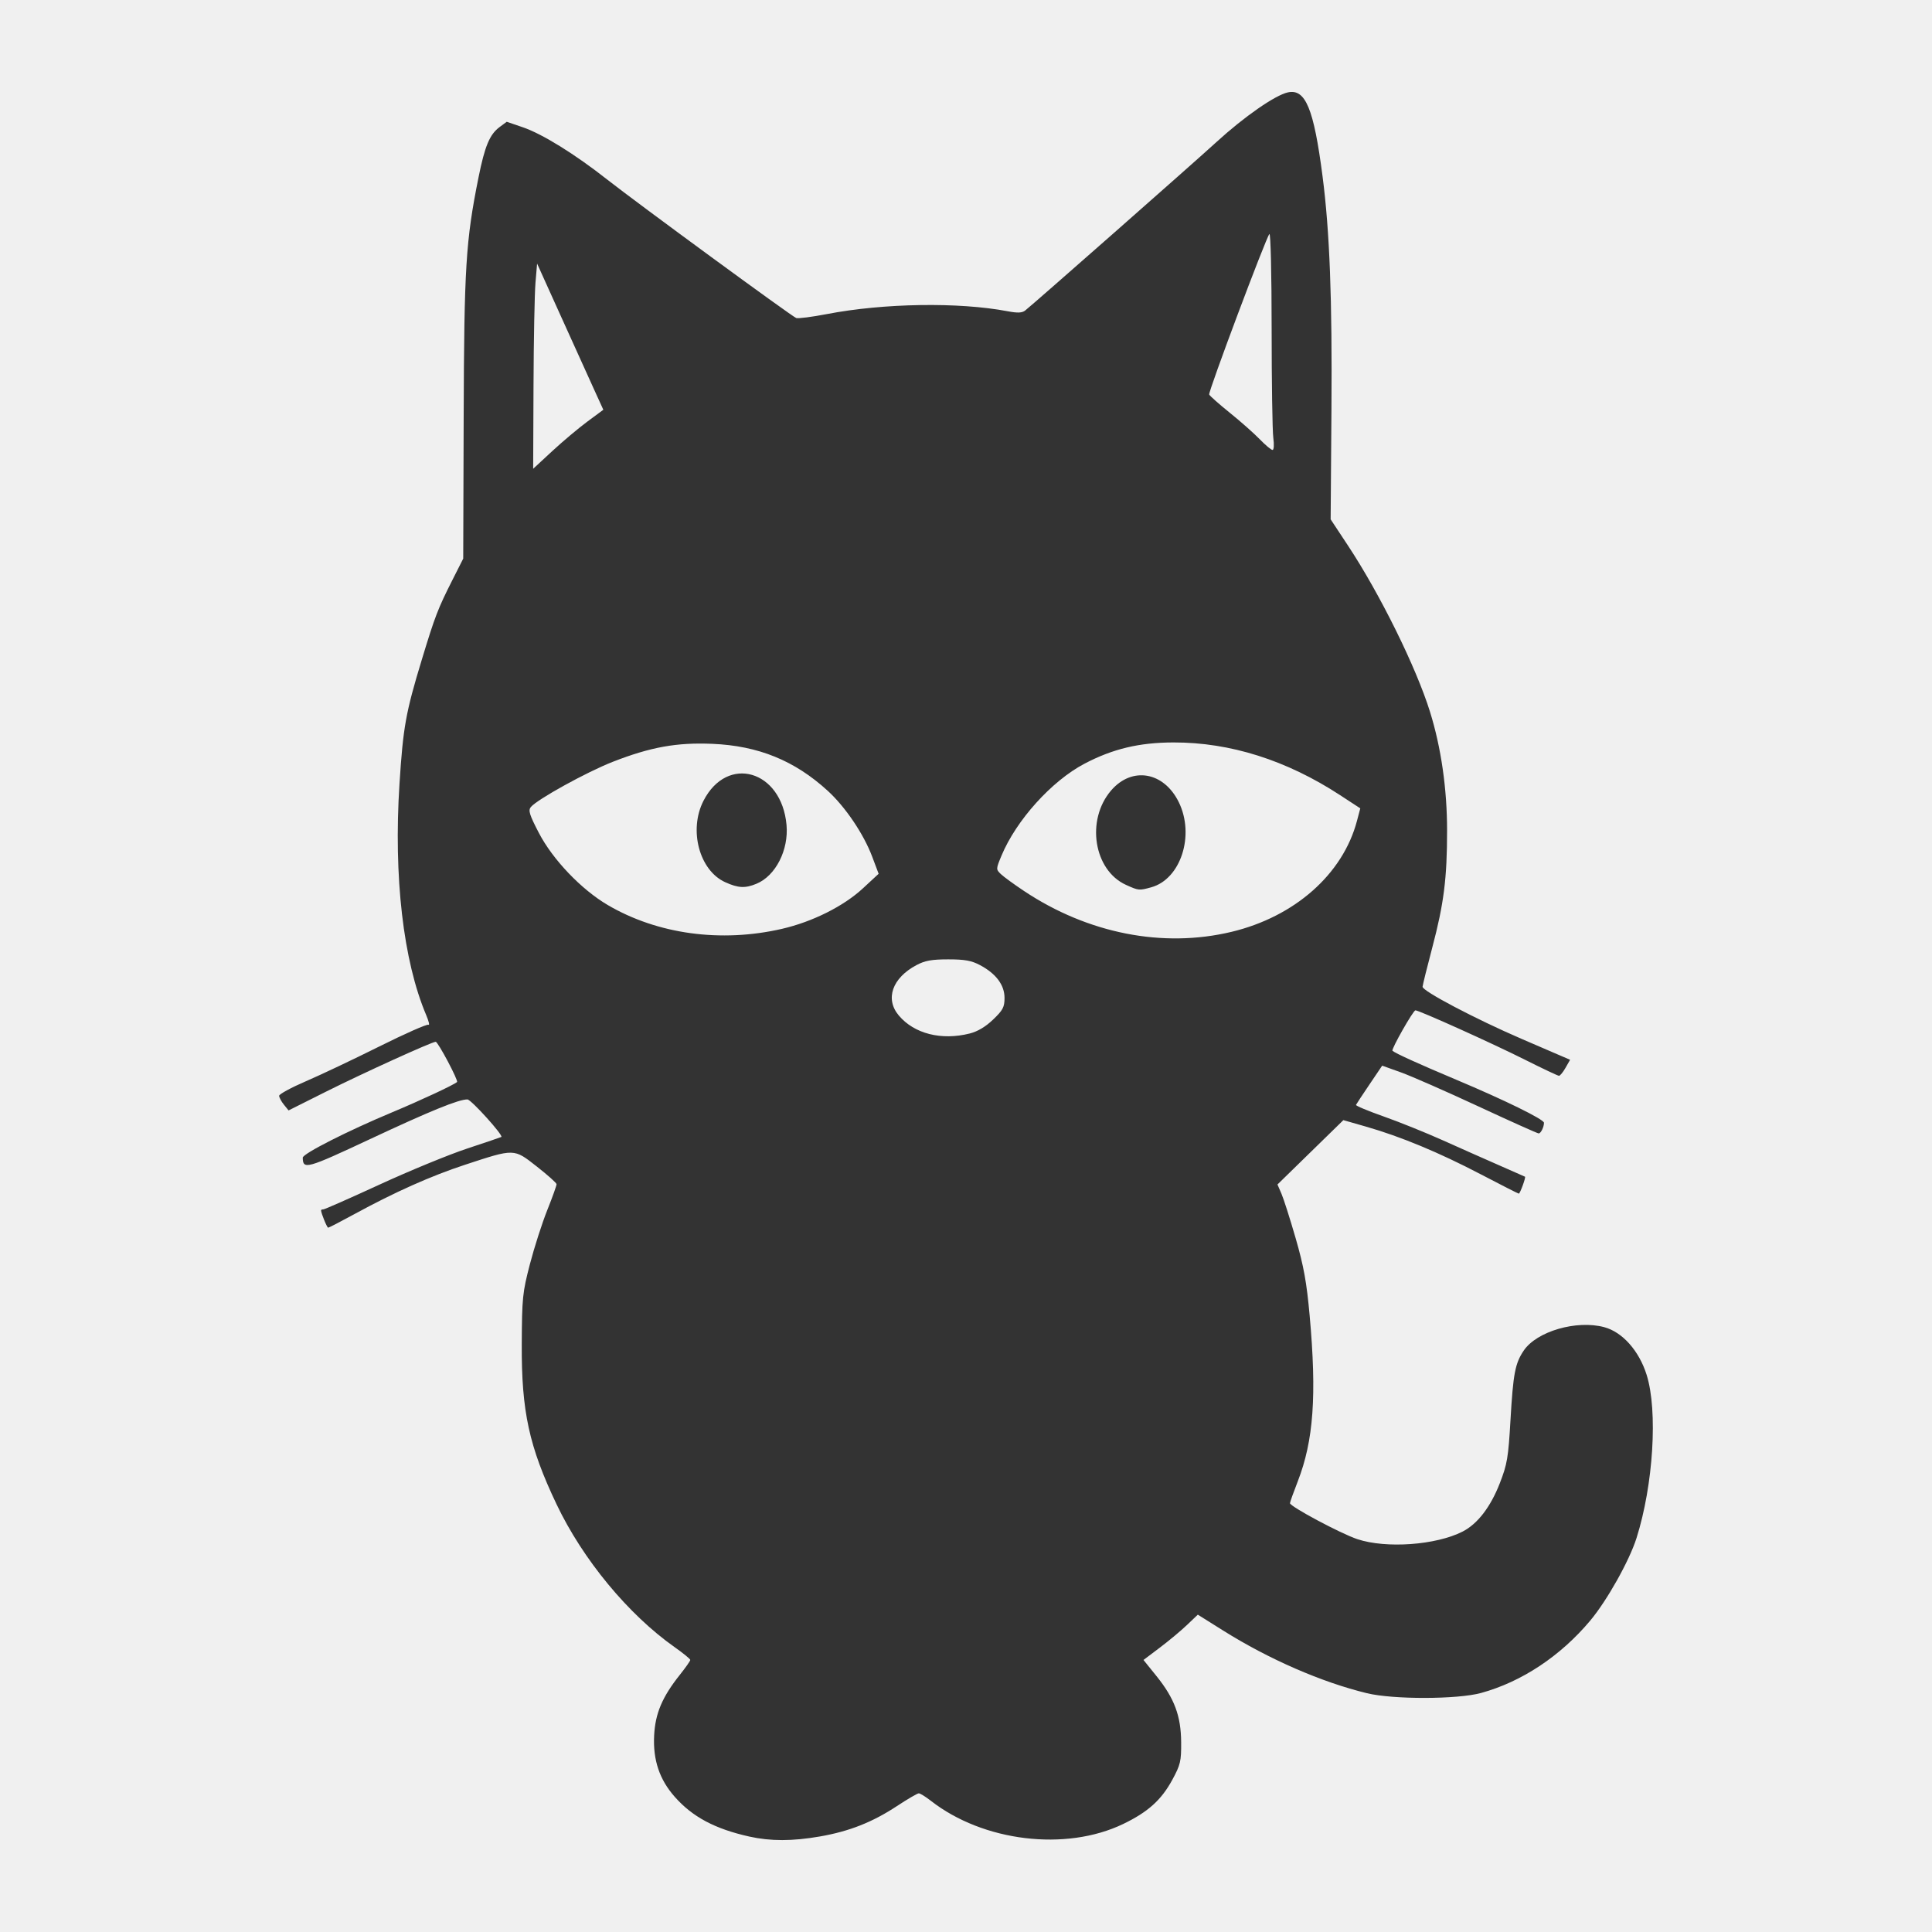
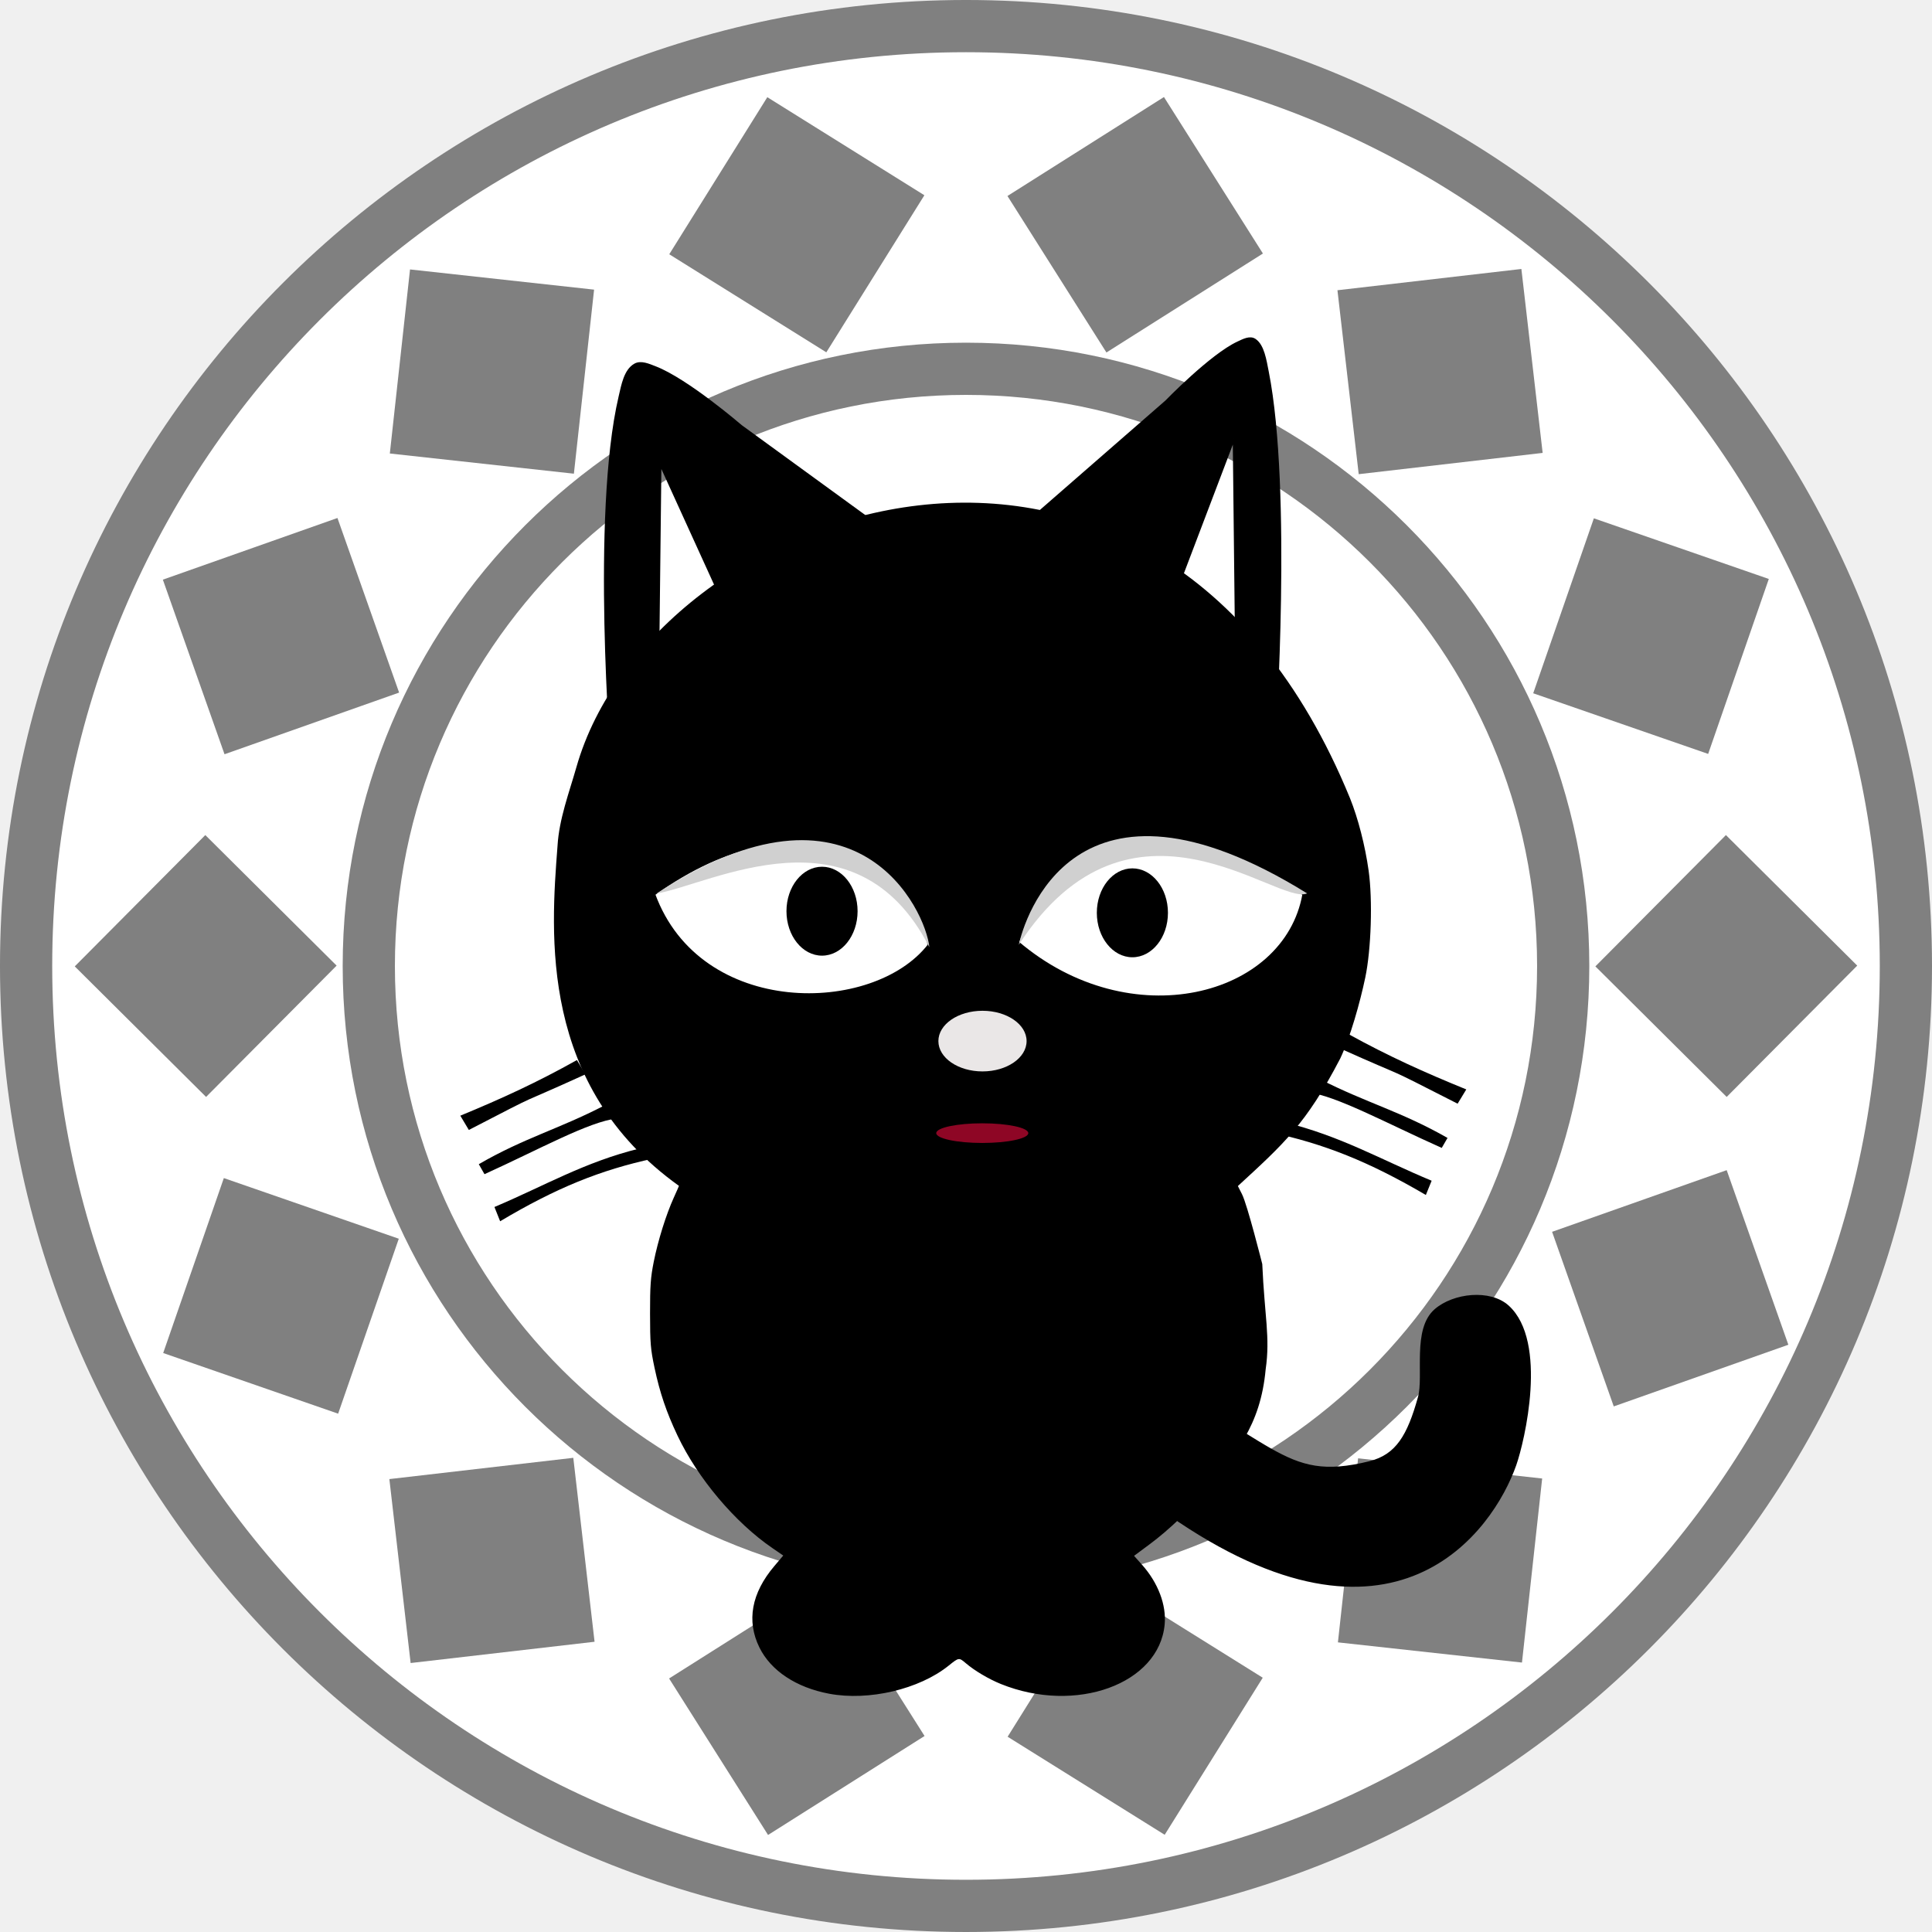
- <svg xmlns="http://www.w3.org/2000/svg" id="svg2" version="1.1" width="737.777" height="737.777">
+ <svg xmlns="http://www.w3.org/2000/svg" xmlns:xlink="http://www.w3.org/1999/xlink" id="svg2" version="1.1" width="737.777" height="737.777">
  <defs id="defs6" />
  <g id="g2987" transform="translate(90.72418,-107.9146)" style="display:inline" />
-   <g id="layer8" style="display:inline" transform="translate(66.99537,85.30576)" />
-   <g id="layer1" style="display:inline" transform="translate(66.99537,85.30576)" />
-   <g id="layer2" style="display:inline" transform="translate(66.99537,85.30576)" />
-   <g id="layer3" style="display:inline" transform="translate(66.99537,85.30576)" />
-   <g id="layer4" style="display:inline" transform="translate(66.99537,85.30576)" />
-   <g id="layer7" style="display:inline" transform="translate(66.99537,85.30576)" />
-   <g id="layer6" style="display:inline" transform="translate(66.99537,85.30576)" />
+   <g id="layer8" style="display:inline" transform="translate(66.99537,85.30576)">
+     <g id="g32254" transform="matrix(3.994379,0,0,3.994379,-4155.348,-1267.712)">
+       <circle r="89.856" cy="388.369" cx="1115.878" id="path4147" style="color:#000000;clip-rule:nonzero;display:inline;overflow:visible;visibility:visible;opacity:1;isolation:auto;mix-blend-mode:normal;color-interpolation:sRGB;color-interpolation-filters:linearRGB;solid-color:#000000;solid-opacity:1;fill:#ffffff;fill-opacity:1;fill-rule:nonzero;stroke:#808080;stroke-width:4.992;stroke-linecap:round;stroke-linejoin:round;stroke-miterlimit:4;stroke-dasharray:none;stroke-dashoffset:0;stroke-opacity:1;marker:none;color-rendering:auto;image-rendering:auto;shape-rendering:auto;text-rendering:auto;enable-background:accumulate" />
+       <circle style="color:#000000;clip-rule:nonzero;display:inline;overflow:visible;visibility:visible;opacity:1;isolation:auto;mix-blend-mode:normal;color-interpolation:sRGB;color-interpolation-filters:linearRGB;solid-color:#000000;solid-opacity:1;fill:#ffffff;fill-opacity:1;fill-rule:nonzero;stroke:#808080;stroke-width:4.992;stroke-linecap:round;stroke-linejoin:round;stroke-miterlimit:4;stroke-dasharray:none;stroke-dashoffset:0;stroke-opacity:1;marker:none;color-rendering:auto;image-rendering:auto;shape-rendering:auto;text-rendering:auto;enable-background:accumulate" id="circle4149" cx="1115.878" cy="388.369" r="57.094" />
+       <rect transform="rotate(19.1188)" y="-58.632" x="1224.226" height="17.702" width="17.702" id="rect4165-28" style="color:#000000;clip-rule:nonzero;display:inline;overflow:visible;visibility:visible;opacity:1;isolation:auto;mix-blend-mode:normal;color-interpolation:sRGB;color-interpolation-filters:linearRGB;solid-color:#000000;solid-opacity:1;fill:#808080;fill-opacity:1;fill-rule:nonzero;stroke:none;stroke-width:9.433;stroke-linecap:round;stroke-linejoin:round;stroke-miterlimit:4;stroke-dasharray:none;stroke-dashoffset:0;stroke-opacity:1;marker:none;color-rendering:auto;image-rendering:auto;shape-rendering:auto;text-rendering:auto;enable-background:accumulate" />
+       <rect transform="rotate(-6.595471)" y="453.869" x="1106.582" height="17.702" width="17.702" id="rect4165-28-3" style="color:#000000;clip-rule:nonzero;display:inline;overflow:visible;visibility:visible;opacity:1;isolation:auto;mix-blend-mode:normal;color-interpolation:sRGB;color-interpolation-filters:linearRGB;solid-color:#000000;solid-opacity:1;fill:#808080;fill-opacity:1;fill-rule:nonzero;stroke:none;stroke-width:9.433;stroke-linecap:round;stroke-linejoin:round;stroke-miterlimit:4;stroke-dasharray:none;stroke-dashoffset:0;stroke-opacity:1;marker:none;color-rendering:auto;image-rendering:auto;shape-rendering:auto;text-rendering:auto;enable-background:accumulate" />
+       <rect transform="rotate(-32.30977)" y="864.573" x="778.222" height="17.702" width="17.702" id="rect4165-28-9" style="color:#000000;clip-rule:nonzero;display:inline;overflow:visible;visibility:visible;opacity:1;isolation:auto;mix-blend-mode:normal;color-interpolation:sRGB;color-interpolation-filters:linearRGB;solid-color:#000000;solid-opacity:1;fill:#808080;fill-opacity:1;fill-rule:nonzero;stroke:none;stroke-width:9.433;stroke-linecap:round;stroke-linejoin:round;stroke-miterlimit:4;stroke-dasharray:none;stroke-dashoffset:0;stroke-opacity:1;marker:none;color-rendering:auto;image-rendering:auto;shape-rendering:auto;text-rendering:auto;enable-background:accumulate" />
+       <rect transform="rotate(-58.02404)" y="1092.134" x="304.182" height="17.702" width="17.702" id="rect4165-28-28" style="color:#000000;clip-rule:nonzero;display:inline;overflow:visible;visibility:visible;opacity:1;isolation:auto;mix-blend-mode:normal;color-interpolation:sRGB;color-interpolation-filters:linearRGB;solid-color:#000000;solid-opacity:1;fill:#808080;fill-opacity:1;fill-rule:nonzero;stroke:none;stroke-width:9.433;stroke-linecap:round;stroke-linejoin:round;stroke-miterlimit:4;stroke-dasharray:none;stroke-dashoffset:0;stroke-opacity:1;marker:none;color-rendering:auto;image-rendering:auto;shape-rendering:auto;text-rendering:auto;enable-background:accumulate" />
+       <rect transform="rotate(-83.73833)" y="1091.482" x="-221.648" height="17.702" width="17.702" id="rect4165-28-21" style="color:#000000;clip-rule:nonzero;display:inline;overflow:visible;visibility:visible;opacity:1;isolation:auto;mix-blend-mode:normal;color-interpolation:sRGB;color-interpolation-filters:linearRGB;solid-color:#000000;solid-opacity:1;fill:#808080;fill-opacity:1;fill-rule:nonzero;stroke:none;stroke-width:9.433;stroke-linecap:round;stroke-linejoin:round;stroke-miterlimit:4;stroke-dasharray:none;stroke-dashoffset:0;stroke-opacity:1;marker:none;color-rendering:auto;image-rendering:auto;shape-rendering:auto;text-rendering:auto;enable-background:accumulate" />
+       <rect transform="rotate(-109.4526)" y="862.745" x="-695.122" height="17.702" width="17.702" id="rect4165-28-6" style="color:#000000;clip-rule:nonzero;display:inline;overflow:visible;visibility:visible;opacity:1;isolation:auto;mix-blend-mode:normal;color-interpolation:sRGB;color-interpolation-filters:linearRGB;solid-color:#000000;solid-opacity:1;fill:#808080;fill-opacity:1;fill-rule:nonzero;stroke:none;stroke-width:9.433;stroke-linecap:round;stroke-linejoin:round;stroke-miterlimit:4;stroke-dasharray:none;stroke-dashoffset:0;stroke-opacity:1;marker:none;color-rendering:auto;image-rendering:auto;shape-rendering:auto;text-rendering:auto;enable-background:accumulate" />
+       <rect transform="rotate(-135.1669)" y="451.227" x="-1022.462" height="17.702" width="17.702" id="rect4165-28-5" style="color:#000000;clip-rule:nonzero;display:inline;overflow:visible;visibility:visible;opacity:1;isolation:auto;mix-blend-mode:normal;color-interpolation:sRGB;color-interpolation-filters:linearRGB;solid-color:#000000;solid-opacity:1;fill:#808080;fill-opacity:1;fill-rule:nonzero;stroke:none;stroke-width:9.433;stroke-linecap:round;stroke-linejoin:round;stroke-miterlimit:4;stroke-dasharray:none;stroke-dashoffset:0;stroke-opacity:1;marker:none;color-rendering:auto;image-rendering:auto;shape-rendering:auto;text-rendering:auto;enable-background:accumulate" />
+       <rect transform="rotate(-160.8812)" y="-61.564" x="-1138.834" height="17.702" width="17.702" id="rect4165-28-93" style="color:#000000;clip-rule:nonzero;display:inline;overflow:visible;visibility:visible;opacity:1;isolation:auto;mix-blend-mode:normal;color-interpolation:sRGB;color-interpolation-filters:linearRGB;solid-color:#000000;solid-opacity:1;fill:#808080;fill-opacity:1;fill-rule:nonzero;stroke:none;stroke-width:9.433;stroke-linecap:round;stroke-linejoin:round;stroke-miterlimit:4;stroke-dasharray:none;stroke-dashoffset:0;stroke-opacity:1;marker:none;color-rendering:auto;image-rendering:auto;shape-rendering:auto;text-rendering:auto;enable-background:accumulate" />
+       <rect transform="rotate(173.4045)" y="-574.066" x="-1021.19" height="17.702" width="17.702" id="rect4165-28-7" style="color:#000000;clip-rule:nonzero;display:inline;overflow:visible;visibility:visible;opacity:1;isolation:auto;mix-blend-mode:normal;color-interpolation:sRGB;color-interpolation-filters:linearRGB;solid-color:#000000;solid-opacity:1;fill:#808080;fill-opacity:1;fill-rule:nonzero;stroke:none;stroke-width:9.433;stroke-linecap:round;stroke-linejoin:round;stroke-miterlimit:4;stroke-dasharray:none;stroke-dashoffset:0;stroke-opacity:1;marker:none;color-rendering:auto;image-rendering:auto;shape-rendering:auto;text-rendering:auto;enable-background:accumulate" />
+       <rect transform="rotate(147.6902)" y="-984.77" x="-692.83" height="17.702" width="17.702" id="rect4165-28-61" style="color:#000000;clip-rule:nonzero;display:inline;overflow:visible;visibility:visible;opacity:1;isolation:auto;mix-blend-mode:normal;color-interpolation:sRGB;color-interpolation-filters:linearRGB;solid-color:#000000;solid-opacity:1;fill:#808080;fill-opacity:1;fill-rule:nonzero;stroke:none;stroke-width:9.433;stroke-linecap:round;stroke-linejoin:round;stroke-miterlimit:4;stroke-dasharray:none;stroke-dashoffset:0;stroke-opacity:1;marker:none;color-rendering:auto;image-rendering:auto;shape-rendering:auto;text-rendering:auto;enable-background:accumulate" />
+       <rect transform="rotate(121.9759)" y="-1212.331" x="-218.79" height="17.702" width="17.702" id="rect4165-28-26" style="color:#000000;clip-rule:nonzero;display:inline;overflow:visible;visibility:visible;opacity:1;isolation:auto;mix-blend-mode:normal;color-interpolation:sRGB;color-interpolation-filters:linearRGB;solid-color:#000000;solid-opacity:1;fill:#808080;fill-opacity:1;fill-rule:nonzero;stroke:none;stroke-width:9.433;stroke-linecap:round;stroke-linejoin:round;stroke-miterlimit:4;stroke-dasharray:none;stroke-dashoffset:0;stroke-opacity:1;marker:none;color-rendering:auto;image-rendering:auto;shape-rendering:auto;text-rendering:auto;enable-background:accumulate" />
+       <rect transform="rotate(96.26166)" y="-1211.679" x="307.041" height="17.702" width="17.702" id="rect4165-28-34" style="color:#000000;clip-rule:nonzero;display:inline;overflow:visible;visibility:visible;opacity:1;isolation:auto;mix-blend-mode:normal;color-interpolation:sRGB;color-interpolation-filters:linearRGB;solid-color:#000000;solid-opacity:1;fill:#808080;fill-opacity:1;fill-rule:nonzero;stroke:none;stroke-width:9.433;stroke-linecap:round;stroke-linejoin:round;stroke-miterlimit:4;stroke-dasharray:none;stroke-dashoffset:0;stroke-opacity:1;marker:none;color-rendering:auto;image-rendering:auto;shape-rendering:auto;text-rendering:auto;enable-background:accumulate" />
+       <rect transform="rotate(44.83309)" y="-571.424" x="1107.854" height="17.702" width="17.702" id="rect4165-28-0" style="color:#000000;clip-rule:nonzero;display:inline;overflow:visible;visibility:visible;opacity:1;isolation:auto;mix-blend-mode:normal;color-interpolation:sRGB;color-interpolation-filters:linearRGB;solid-color:#000000;solid-opacity:1;fill:#808080;fill-opacity:1;fill-rule:nonzero;stroke:none;stroke-width:9.433;stroke-linecap:round;stroke-linejoin:round;stroke-miterlimit:4;stroke-dasharray:none;stroke-dashoffset:0;stroke-opacity:1;marker:none;color-rendering:auto;image-rendering:auto;shape-rendering:auto;text-rendering:auto;enable-background:accumulate" />
+       <rect transform="rotate(-109.4526)" y="967.214" x="-798.142" height="17.702" width="17.702" id="rect4165-28-6-6" style="color:#000000;clip-rule:nonzero;display:inline;overflow:visible;visibility:visible;opacity:1;isolation:auto;mix-blend-mode:normal;color-interpolation:sRGB;color-interpolation-filters:linearRGB;solid-color:#000000;solid-opacity:1;fill:#808080;fill-opacity:1;fill-rule:nonzero;stroke:none;stroke-width:9.433;stroke-linecap:round;stroke-linejoin:round;stroke-miterlimit:4;stroke-dasharray:none;stroke-dashoffset:0;stroke-opacity:1;marker:none;color-rendering:auto;image-rendering:auto;shape-rendering:auto;text-rendering:auto;enable-background:accumulate" />
+     </g>
+   </g>
+   <g id="layer1" style="display:inline" transform="translate(66.99537,85.30576)">
+     <path style="fill:#000000;fill-opacity:1" d="M 249.637,561.48 C 237.047,559.111 227.388,552.709 223.011,543.833 218.01,533.691 219.955,523.04 228.688,512.745 L 232.108,508.714 227.88,505.811 C 213.611,496.015 199.454,479.219 191.733,462.926 187.484,453.958 184.977,446.563 182.948,437.006 181.438,429.888 181.251,427.639 181.239,416.344 181.227,405.663 181.451,402.537 182.662,396.485 184.285,388.375 187.363,378.527 190.3,372.05 191.389,369.649 192.28,367.623 192.28,367.547 138.797,329.232 143.318,271.51 145.911,237.676 146.518,227.401 150.361,217.323 153.118,207.649 181.872,106.736 374.186,38.06 448.532,219.509 451.62,227.168 454.313,237.642 455.649,247.192 457.219,258.408 456.626,277.22 454.364,288.004 452.324,297.722 448.581,310.938 444.81,318.897 431.777,343.937 423.187,351.534 405.715,367.611 L 407.302,370.746 C 409.345,374.783 415.03,397.4 415.03,397.4 415.902,417.303 418.102,425.339 416.328,437.582 414.323,459.446 404.697,469.918 392.822,484.589 387.546,491.119 379.281,499.007 372.201,504.269 L 366.072,508.825 369.143,512.271 C 375.261,519.135 378.455,527.578 377.758,535.041 375.634,557.784 343.852,569.334 315.219,557.769 310.596,555.902 305.215,552.717 301.872,549.869 299.201,547.594 299.194,547.595 295.269,550.752 284.019,559.8 264.766,564.326 249.637,561.48 Z" id="cat-body" />
+   </g>
+   <g id="layer2" style="display:inline" transform="translate(66.99537,85.30576)">
+     <path id="cat-tail" d="M 357.7,434.407 338.187,467.161 379.304,492.946 C 465.425,553.097 502.974,498.986 511.714,474.13 514.887,465.105 523.901,427.103 508.926,413.5 502.04,407.244 488.059,408.775 481.051,414.894 472.504,422.355 477.087,440.097 474.779,448.345 470.713,462.87 466.365,470.423 455.999,472.998 421.836,481.484 421.402,463.904 357.7,434.407 Z" style="fill:#000000;fill-opacity:1;stroke:#000000;stroke-width:0.634px;stroke-linecap:butt;stroke-linejoin:miter;stroke-opacity:1">
+       <animate xlink:href="#cat-tail" attributeName="d" begin="2s;5s;8s" dur="0.3s" repeatCount="5" calcMode="linear" id="tail-01" values="m 357.7,434.407 -19.513,32.754 41.117,25.785 c 86.121,60.151 123.67,6.04 132.41,-18.816 3.174,-9.025 12.187,-47.026 -2.788,-60.63 -6.886,-6.256 -20.867,-4.725 -27.876,1.394 -8.546,7.461 -3.964,25.204 -6.272,33.451 -4.066,14.526 -8.413,22.079 -18.78,24.654 -34.163,8.486 -34.597,-9.095 -98.298,-38.592 z;  m 346.692,452.227 -1.451,38.098 48.443,2.954 c 104.407,11.581 111.468,-53.903 107.242,-79.91 -1.534,-9.443 -11.813,-47.122 -31.473,-51.896 -9.041,-2.195 -20.582,5.842 -23.806,14.569 -3.931,10.642 8.586,24.025 10.508,32.371 3.384,14.7 3.183,23.412 -4.685,30.636 -25.931,23.805 -34.728,8.578 -104.777,13.178 z   " />
+       <animate xlink:href="#cat-tail" attributeName="d" begin="11s" dur="0.3s" repeatCount="1" calcMode="linear" id="tail-02" values="m 357.7,434.407 -19.513,32.754 41.117,25.785 c 86.121,60.151 123.67,6.04 132.41,-18.816 3.174,-9.025 12.187,-47.026 -2.788,-60.63 -6.886,-6.256 -20.867,-4.725 -27.876,1.394 -8.546,7.461 -3.964,25.204 -6.272,33.451 -4.066,14.526 -8.413,22.079 -18.78,24.654 -34.163,8.486 -34.597,-9.095 -98.298,-38.592 z;  m 346.692,452.227 -1.451,38.098 48.443,2.954 c 104.407,11.581 111.468,-53.903 107.242,-79.91 -1.534,-9.443 -11.813,-47.122 -31.473,-51.896 -9.041,-2.195 -20.582,5.842 -23.806,14.569 -3.931,10.642 8.586,24.025 10.508,32.371 3.384,14.7 3.183,23.412 -4.685,30.636 -25.931,23.805 -34.728,8.578 -104.777,13.178 z     " />
+     </path>
+   </g>
+   <g id="layer3" style="display:inline" transform="translate(66.99537,85.30576)">
+     <g id="eyes" transform="translate(6.79013,-12.34568)" style="fill:#ffffff;fill-opacity:1">
+       <path id="path2989" d="M 175.926,268.519 C 233.447,227.493 273.247,258.073 281.014,287.931 259.972,315.191 193.469,316.439 175.926,268.519 Z" style="fill:#ffffff;fill-opacity:1;stroke:#000000;stroke-width:1px;stroke-linecap:butt;stroke-linejoin:miter;stroke-opacity:1" />
+       <path id="path2991" d="M 314.857,286.93 C 334.515,235.875 388.741,241.752 424.074,268.519 417.046,308.229 357.798,323.524 314.857,286.93 Z" style="fill:#ffffff;fill-opacity:1;stroke:#000000;stroke-width:1px;stroke-linecap:butt;stroke-linejoin:miter;stroke-opacity:1" />
+       <ellipse transform="matrix(1.333333,0,0,1.27907,122.8395,-98.06202)" id="path2993" style="fill:#000000;fill-opacity:1;fill-rule:nonzero;stroke:#000000;stroke-width:0;stroke-linecap:round;stroke-linejoin:round;stroke-miterlimit:4;stroke-dasharray:none;stroke-dashoffset:0;stroke-opacity:0.638" cx="87.963" cy="291.667" rx="10.185" ry="13.272" />
+       <ellipse style="fill:#000000;fill-opacity:1;fill-rule:nonzero;stroke:#000000;stroke-width:0;stroke-linecap:round;stroke-linejoin:round;stroke-miterlimit:4;stroke-dasharray:none;stroke-dashoffset:0;stroke-opacity:0.638" id="path3763" transform="matrix(1.333333,0,0,1.27907,241.358,-97.44474)" cx="87.963" cy="291.667" rx="10.185" ry="13.272" />
+     </g>
+     <path style="fill:#d0d0d0;fill-opacity:1;stroke:#e8b3b3;stroke-width:0;stroke-linecap:butt;stroke-linejoin:miter;stroke-miterlimit:4;stroke-dasharray:none;stroke-opacity:1" d="M 183.723,255.924 C 260.272,205.584 286.604,262.578 287.891,276.38 259.782,221.505 204.568,252.361 183.723,255.924 Z" id="eyelid-left">
+       <animate xlink:href="#eyelid-left" attributeName="d" begin="15s" dur="4s" repeatCount="1" calcMode="linear" id="eyelid-L" values="  " />
+     </path>
+     <path id="eyelid-right" d="M 432.161,255.854 C 343.137,200.676 324.041,266.271 322.052,275.478 364.885,209.603 421.032,260.895 432.161,255.854 Z" style="fill:#d0d0d0;fill-opacity:1;stroke:#000000;stroke-width:0;stroke-linecap:butt;stroke-linejoin:miter;stroke-miterlimit:4;stroke-dasharray:none;stroke-opacity:1">
+       <animate values="" id="eyelid-R" calcMode="linear" repeatCount="1" dur="4s" begin="15s" attributeName="d" xlink:href="#eyelid-right" />
+     </path>
+   </g>
+   <g id="layer4" style="display:inline" transform="translate(66.99537,85.30576)">
+     <path id="ear-right" style="fill:#000000;fill-opacity:1;stroke:#000000;stroke-width:0.862px;stroke-linecap:butt;stroke-linejoin:miter;stroke-opacity:1" d="M 404.188,82.205 383.253,137.293 405.123,166.798 Z M 329.055,110.922 378.299,67.997 C 378.299,67.997 395.504,50.242 405.749,45.509 407.789,44.566 410.297,43.186 412.215,44.474 415.405,46.617 416.207,52.271 417.083,56.693 426.027,101.862 419.718,196.321 419.718,196.321 L 402.701,168.842 379.212,137.302 350.085,120.045 Z">
+       <animate values="m 404.197,82.186 -20.941,51.393 21.877,27.526 z m -75.157,26.792 49.26,-40.046 c 0,0 17.21,-16.564 27.459,-20.98 2.04,-0.879 4.549,-2.167 6.467,-0.965 3.192,1.999 3.994,7.274 4.87,11.4 8.947,42.14 2.635,130.263 2.635,130.263 l -17.022,-25.636 -23.497,-29.425 -29.136,-16.1 z;   m 385.564,80.242 -15.764,52.357 16.468,28.043 z m -56.576,27.294 37.082,-40.797 c 0,0 12.955,-16.875 20.67,-21.374 1.536,-0.896 3.425,-2.207 4.868,-0.983 2.402,2.037 3.007,7.41 3.666,11.613 6.735,42.93 1.984,132.706 1.984,132.706 L 384.445,162.584 366.757,132.608 344.825,116.206 z;                     m 404.188,82.205 -20.934,55.088 21.87,29.505 z m -75.133,28.718 49.245,-42.925 c 0,0 17.204,-17.755 27.45,-22.488 2.04,-0.942 4.548,-2.323 6.465,-1.035 3.19,2.143 3.993,7.797 4.868,12.219 8.944,45.169 2.635,139.628 2.635,139.628 l -17.017,-27.479 -23.489,-31.54 -29.126,-17.257 z" id="ear-R" calcMode="linear" repeatCount="2" dur="0.3s" begin="0s" attributeName="d" xlink:href="#ear-right" />
+     </path>
+     <path d="M 185.118,91.674 210.177,146.684 184.154,176.226 Z M 274.753,120.198 215.96,77.412 C 215.96,77.412 195.415,59.707 183.19,55.001 180.756,54.064 177.763,52.69 175.48,53.982 171.679,56.132 170.733,61.784 169.697,66.206 159.113,111.374 166.805,205.768 166.805,205.768 L 187.045,178.264 214.996,146.684 249.694,129.366 Z" style="fill:#000000;fill-opacity:1;stroke:#000000;stroke-width:0.941px;stroke-linecap:butt;stroke-linejoin:miter;stroke-opacity:1" id="ear-left">
+       <animate xlink:href="#ear-left" attributeName="d" begin="2s;5s;8s" dur="0.3s" repeatCount="5" calcMode="linear" id="ear-L" values="" />
+     </path>
+   </g>
+   <g id="layer7" style="display:inline" transform="translate(66.99537,85.30576)">
+     <ellipse style="fill:#e80b3d;fill-opacity:0.612;fill-rule:nonzero;stroke:#e8b3b3;stroke-width:0;stroke-linecap:round;stroke-linejoin:round;stroke-miterlimit:4;stroke-dasharray:none;stroke-dashoffset:0;stroke-opacity:1" id="mouth" transform="matrix(1.165517,0,0,0.1626361,253.5279,280.5439)" cx="46.825" cy="411.111" rx="15.079" ry="23.07">
+       <animate values="m 61.905,411.111 a 15.079,28.169 0 1 1 -30.159,0 15.079,28.169 0 1 1 30.159,0 z; m 61.905,411.111 a 15.079,122.364 0 1 1 -30.159,0 15.079,122.364 0 1 1 30.159,0 z; m 61.905,411.111 a 15.079,28.169 0 1 1 -30.159,0 15.079,28.169 0 1 1 30.159,0 z     " id="mouth-ani" calcMode="linear" repeatCount="2" dur="1s" begin="12s" attributeName="d" xlink:href="#mouth" />
+     </ellipse>
+   </g>
+   <g id="layer6" style="display:inline" transform="translate(66.99537,85.30576)">
+     <path id="whisker-left" style="fill:#000000;fill-opacity:1;stroke:#000000;stroke-width:0;stroke-linecap:butt;stroke-linejoin:miter;stroke-miterlimit:4;stroke-dasharray:none;stroke-opacity:1" d="M 121.819,375.612 123.991,381.06 C 145.356,368.342 162.299,361.463 182.644,357.089 L 177.213,353.276 C 156.07,358.504 140.947,367.533 121.819,375.612 Z M 115.845,359.268 118.017,363.082 C 138.887,353.622 157.943,342.996 168.524,341.835 L 163.636,336.931 C 146.438,345.835 133.126,349.243 115.845,359.268 Z M 108.785,340.745 112.043,346.193 C 142.891,330.216 127.695,338.103 156.576,324.946 L 153.318,319.498 C 138.109,328.033 124.518,334.246 108.785,340.745 Z">
+       <animate values="" id="whisker-L" calcMode="linear" repeatCount="5" dur="0.3s" begin="2s;5s;8s" attributeName="d" xlink:href="#whisker-left" />
+     </path>
+     <path d="M 479.706,365.578 477.5,371.026 C 455.805,358.308 438.601,351.43 417.942,347.057 L 423.457,343.244 C 444.926,348.472 460.283,357.5 479.706,365.578 Z M 485.772,349.236 483.566,353.049 C 462.375,343.59 443.024,332.965 432.28,331.804 L 437.243,326.901 C 454.707,335.804 468.224,339.211 485.772,349.236 Z M 492.941,330.714 489.632,336.162 C 458.308,320.187 473.739,328.072 444.412,314.917 L 447.721,309.469 C 463.165,318.004 476.966,324.216 492.941,330.714 Z" style="fill:#000000;fill-opacity:1;stroke:#000000;stroke-width:0;stroke-linecap:butt;stroke-linejoin:miter;stroke-miterlimit:4;stroke-dasharray:none;stroke-opacity:1" id="whisker-right">
+       <animate xlink:href="#whisker-right" attributeName="d" begin="2s;5s;8s" dur="0.3s" repeatCount="5" calcMode="linear" id="whisker-R" values="" />
+     </path>
+   </g>
  <g id="layer5" style="display:inline" transform="translate(66.99537,85.30576)">
-     <path id="path5717" d="m 219.106,616.017 c -13.119,-2.931 -21.704,-7.518 -28.482,-15.218 -5.785,-6.572 -8.28,-13.997 -7.826,-23.283 0.416,-8.49 3.076,-14.783 9.841,-23.28 2.182,-2.74 3.966,-5.284 3.966,-5.654 0,-0.37 -2.7,-2.577 -6.001,-4.905 -17.691,-12.476 -35.021,-33.448 -45.06,-54.532 -10.505,-22.061 -13.423,-35.481 -13.294,-61.13 0.089,-17.76 0.293,-19.759 3.125,-30.626 1.666,-6.394 4.65,-15.675 6.63,-20.624 1.98,-4.949 3.569,-9.392 3.532,-9.874 -0.038,-0.482 -3.436,-3.517 -7.552,-6.745 -8.826,-6.922 -8.376,-6.911 -27.413,-0.66 -12.957,4.255 -26.822,10.438 -42.099,18.773 -5.298,2.891 -9.867,5.256 -10.152,5.256 -0.438,0 -2.715,-5.577 -2.715,-6.649 0,-0.193 0.404,-0.351 0.897,-0.351 0.493,0 10.178,-4.274 21.522,-9.499 11.344,-5.224 26.353,-11.396 33.353,-13.716 7,-2.319 12.884,-4.313 13.074,-4.43 0.888,-0.547 -11.538,-14.31 -12.939,-14.331 -3.323,-0.05 -14.185,4.375 -37.239,15.169 -24.223,11.342 -25.595,11.72 -25.652,7.065 -0.019,-1.51 17.14,-10.22 34.047,-17.285 11.018,-4.603 23.671,-10.508 24.864,-11.602 0.592,-0.543 -7.258,-15.347 -8.146,-15.361 -1.396,-0.021 -27.725,11.948 -41.865,19.031 l -14.322,7.175 -1.797,-2.219 c -0.988,-1.221 -1.797,-2.737 -1.797,-3.369 0,-0.633 4.612,-3.136 10.25,-5.564 5.638,-2.428 18.249,-8.405 28.025,-13.282 9.776,-4.878 18.208,-8.601 18.736,-8.275 0.528,0.327 0.14,-1.341 -0.863,-3.707 C 86.981,281.62 83.276,249.545 85.557,214.016 c 1.395,-21.729 2.378,-27.194 8.543,-47.478 5.048,-16.609 6.111,-19.369 11.75,-30.522 l 4.046,-8 0.17,-54 c 0.18,-57.301 0.8,-67.324 5.655,-91.5 2.424,-12.069 4.282,-16.509 8.087,-19.321 l 2.702,-1.997 6.133,2.094 c 7.458,2.546 19.886,10.245 32.249,19.977 11.445,9.009 70.369,52.178 72.157,52.864 0.721,0.277 5.978,-0.397 11.683,-1.496 21.704,-4.183 50.336,-4.636 69.027,-1.091 3.842,0.729 5.539,0.659 6.732,-0.278 3.205,-2.516 63.891,-55.966 73.114,-64.396 10.546,-9.64 22.336,-17.831 27.206,-18.9 6.721,-1.476 9.894,6.203 13.239,32.045 2.725,21.05 3.707,46.777 3.399,89 l -0.307,42 6.606,10 c 12.249,18.541 26.057,46.517 31.332,63.48 4.265,13.713 6.525,29.437 6.525,45.396 0,18.196 -1.232,27.932 -5.648,44.624 -1.964,7.425 -3.634,14.169 -3.712,14.987 -0.151,1.603 20.153,12.292 37.859,19.93 5.5,2.373 11.907,5.134 14.239,6.137 l 4.239,1.823 -1.739,3.055 c -0.956,1.68 -2.083,3.058 -2.504,3.061 -0.421,0.003 -6.271,-2.761 -13,-6.142 -12.364,-6.214 -40.403,-18.851 -41.824,-18.851 -0.852,0 -9.331,14.936 -8.765,15.439 1.088,0.966 10.211,5.108 24.281,11.023 18.528,7.789 33.573,15.168 33.573,16.466 0,1.654 -1.201,4.072 -2.022,4.072 -0.445,0 -10.859,-4.671 -23.143,-10.38 -12.284,-5.709 -25.549,-11.532 -29.478,-12.94 l -7.143,-2.56 -4.857,7.19 c -2.671,3.954 -4.985,7.461 -5.141,7.792 -0.156,0.331 4.569,2.31 10.5,4.397 5.931,2.088 16.184,6.221 22.784,9.185 6.6,2.964 16.275,7.258 21.5,9.542 5.225,2.284 9.615,4.22 9.755,4.301 0.386,0.225 -1.89,6.473 -2.358,6.473 -0.224,0 -6.818,-3.352 -14.652,-7.449 -15.809,-8.267 -30.4,-14.33 -43.609,-18.119 l -8.742,-2.507 -12.583,12.288 -12.583,12.288 1.518,3.5 c 0.835,1.925 3.275,9.575 5.422,17 3.094,10.701 4.202,16.817 5.346,29.5 2.755,30.543 1.52,47.802 -4.533,63.364 -1.634,4.2 -2.973,7.948 -2.975,8.33 -0.008,1.269 19.401,11.639 25.714,13.739 11.017,3.664 30.035,2.295 40.206,-2.893 5.701,-2.908 10.663,-9.355 14.211,-18.462 2.818,-7.233 3.243,-9.749 4.073,-24.077 1.034,-17.852 1.763,-21.677 5.068,-26.581 4.946,-7.34 20.161,-11.766 30.725,-8.938 6.959,1.863 13.31,9.003 16.206,18.22 4.312,13.721 2.56,41.981 -3.861,62.298 -2.746,8.69 -11.266,23.885 -17.685,31.544 -11.361,13.555 -26.161,23.368 -41.66,27.625 -9.037,2.482 -33.582,2.536 -43.621,0.096 -17.31,-4.206 -37.414,-12.966 -54.853,-23.902 l -9.716,-6.093 -4.155,3.959 c -2.285,2.178 -6.953,6.07 -10.373,8.649 l -6.218,4.689 4.974,6.173 c 6.837,8.485 9.343,15.212 9.41,25.259 0.048,7.267 -0.261,8.579 -3.377,14.326 -4.189,7.726 -9.313,12.334 -18.776,16.887 -21.918,10.545 -53.451,6.737 -73.438,-8.868 -2.004,-1.565 -4.075,-2.845 -4.602,-2.845 -0.527,0 -4.287,2.193 -8.356,4.874 -9.341,6.154 -18.173,9.641 -29.366,11.592 -10.529,1.836 -18.919,1.847 -27.033,0.034 z m 84.201,-306.656 c 3.024,-0.761 6.072,-2.577 8.943,-5.329 3.752,-3.595 4.356,-4.741 4.356,-8.268 0,-4.936 -3.245,-9.271 -9.376,-12.525 -3.252,-1.726 -5.817,-2.189 -12.124,-2.189 -6.307,0 -8.873,0.463 -12.124,2.189 -9.26,4.915 -12.072,12.919 -6.757,19.236 5.874,6.981 16.239,9.616 27.082,6.886 z m 99.978,-38.821 c 24.145,-5.785 42.513,-22.021 47.898,-42.341 l 1.277,-4.818 -7.677,-5.018 c -20.465,-13.376 -42.018,-20.196 -63.677,-20.15 -13.053,0.028 -23.165,2.442 -33.949,8.106 -12.553,6.593 -26.087,21.595 -31.73,35.174 -2.105,5.065 -2.109,5.178 -0.23,6.986 1.05,1.011 5.059,3.934 8.909,6.496 24.367,16.217 52.978,21.841 79.18,15.564 z m -40.296,-17.937 c -12.332,-5.6 -15.364,-24.74 -5.707,-36.022 7.965,-9.305 20.172,-7.205 25.875,4.452 6.171,12.612 0.754,29.359 -10.507,32.488 -4.639,1.289 -4.846,1.269 -9.66,-0.917 z m -131.384,16.793 c 11.638,-2.679 23.531,-8.626 30.909,-15.456 l 6.018,-5.572 -2.46,-6.537 c -3.258,-8.656 -10.238,-18.991 -16.996,-25.168 -12.626,-11.539 -26.508,-17.184 -44.074,-17.921 -13.57,-0.57 -23.565,1.234 -37.945,6.847 -9.944,3.881 -28.879,14.328 -31.336,17.289 -1.06,1.278 -0.555,2.915 3.037,9.836 5.307,10.226 16.219,21.654 26.347,27.595 18.995,11.142 43.203,14.45 66.5,9.088 z M 209.923,251.573 c -9.865,-4.479 -13.983,-19.911 -8.288,-31.057 9.065,-17.739 29.825,-11.737 31.721,9.171 0.868,9.574 -4.138,19.422 -11.42,22.465 -4.356,1.82 -7.01,1.692 -12.013,-0.579 z m -52.67,-175.851 6.146,-4.551 -3.454,-7.577 c -1.899,-4.167 -7.59,-16.727 -12.646,-27.911 l -9.192,-20.334 -0.619,7.334 c -0.341,4.033 -0.678,21.663 -0.75,39.177 l -0.131,31.844 7.25,-6.715 c 3.987,-3.693 10.016,-8.763 13.396,-11.267 z m 261.99,6.155 c -0.35,-2.552 -0.636,-21.317 -0.636,-41.7 0,-20.75 -0.378,-36.642 -0.86,-36.11 -1.331,1.47 -23.38,60.246 -22.988,61.276 0.191,0.501 3.722,3.63 7.847,6.954 4.125,3.324 9.279,7.883 11.453,10.132 2.174,2.248 4.373,4.088 4.886,4.088 0.535,0 0.661,-1.981 0.297,-4.64 z" style="opacity:1;fill:#333333;fill-opacity:1;stop-opacity:1" />
+     <ellipse style="fill:#eae7e7;fill-opacity:1;fill-rule:nonzero;stroke:#e8b3b3;stroke-width:0;stroke-linecap:round;stroke-linejoin:round;stroke-miterlimit:4;stroke-dasharray:none;stroke-dashoffset:0;stroke-opacity:1" id="nose" transform="matrix(1.185185,0,0,1.157895,290.1003,-13.79684)" cx="15.262" cy="281.594" rx="14.21" ry="10" />
  </g>
</svg>
